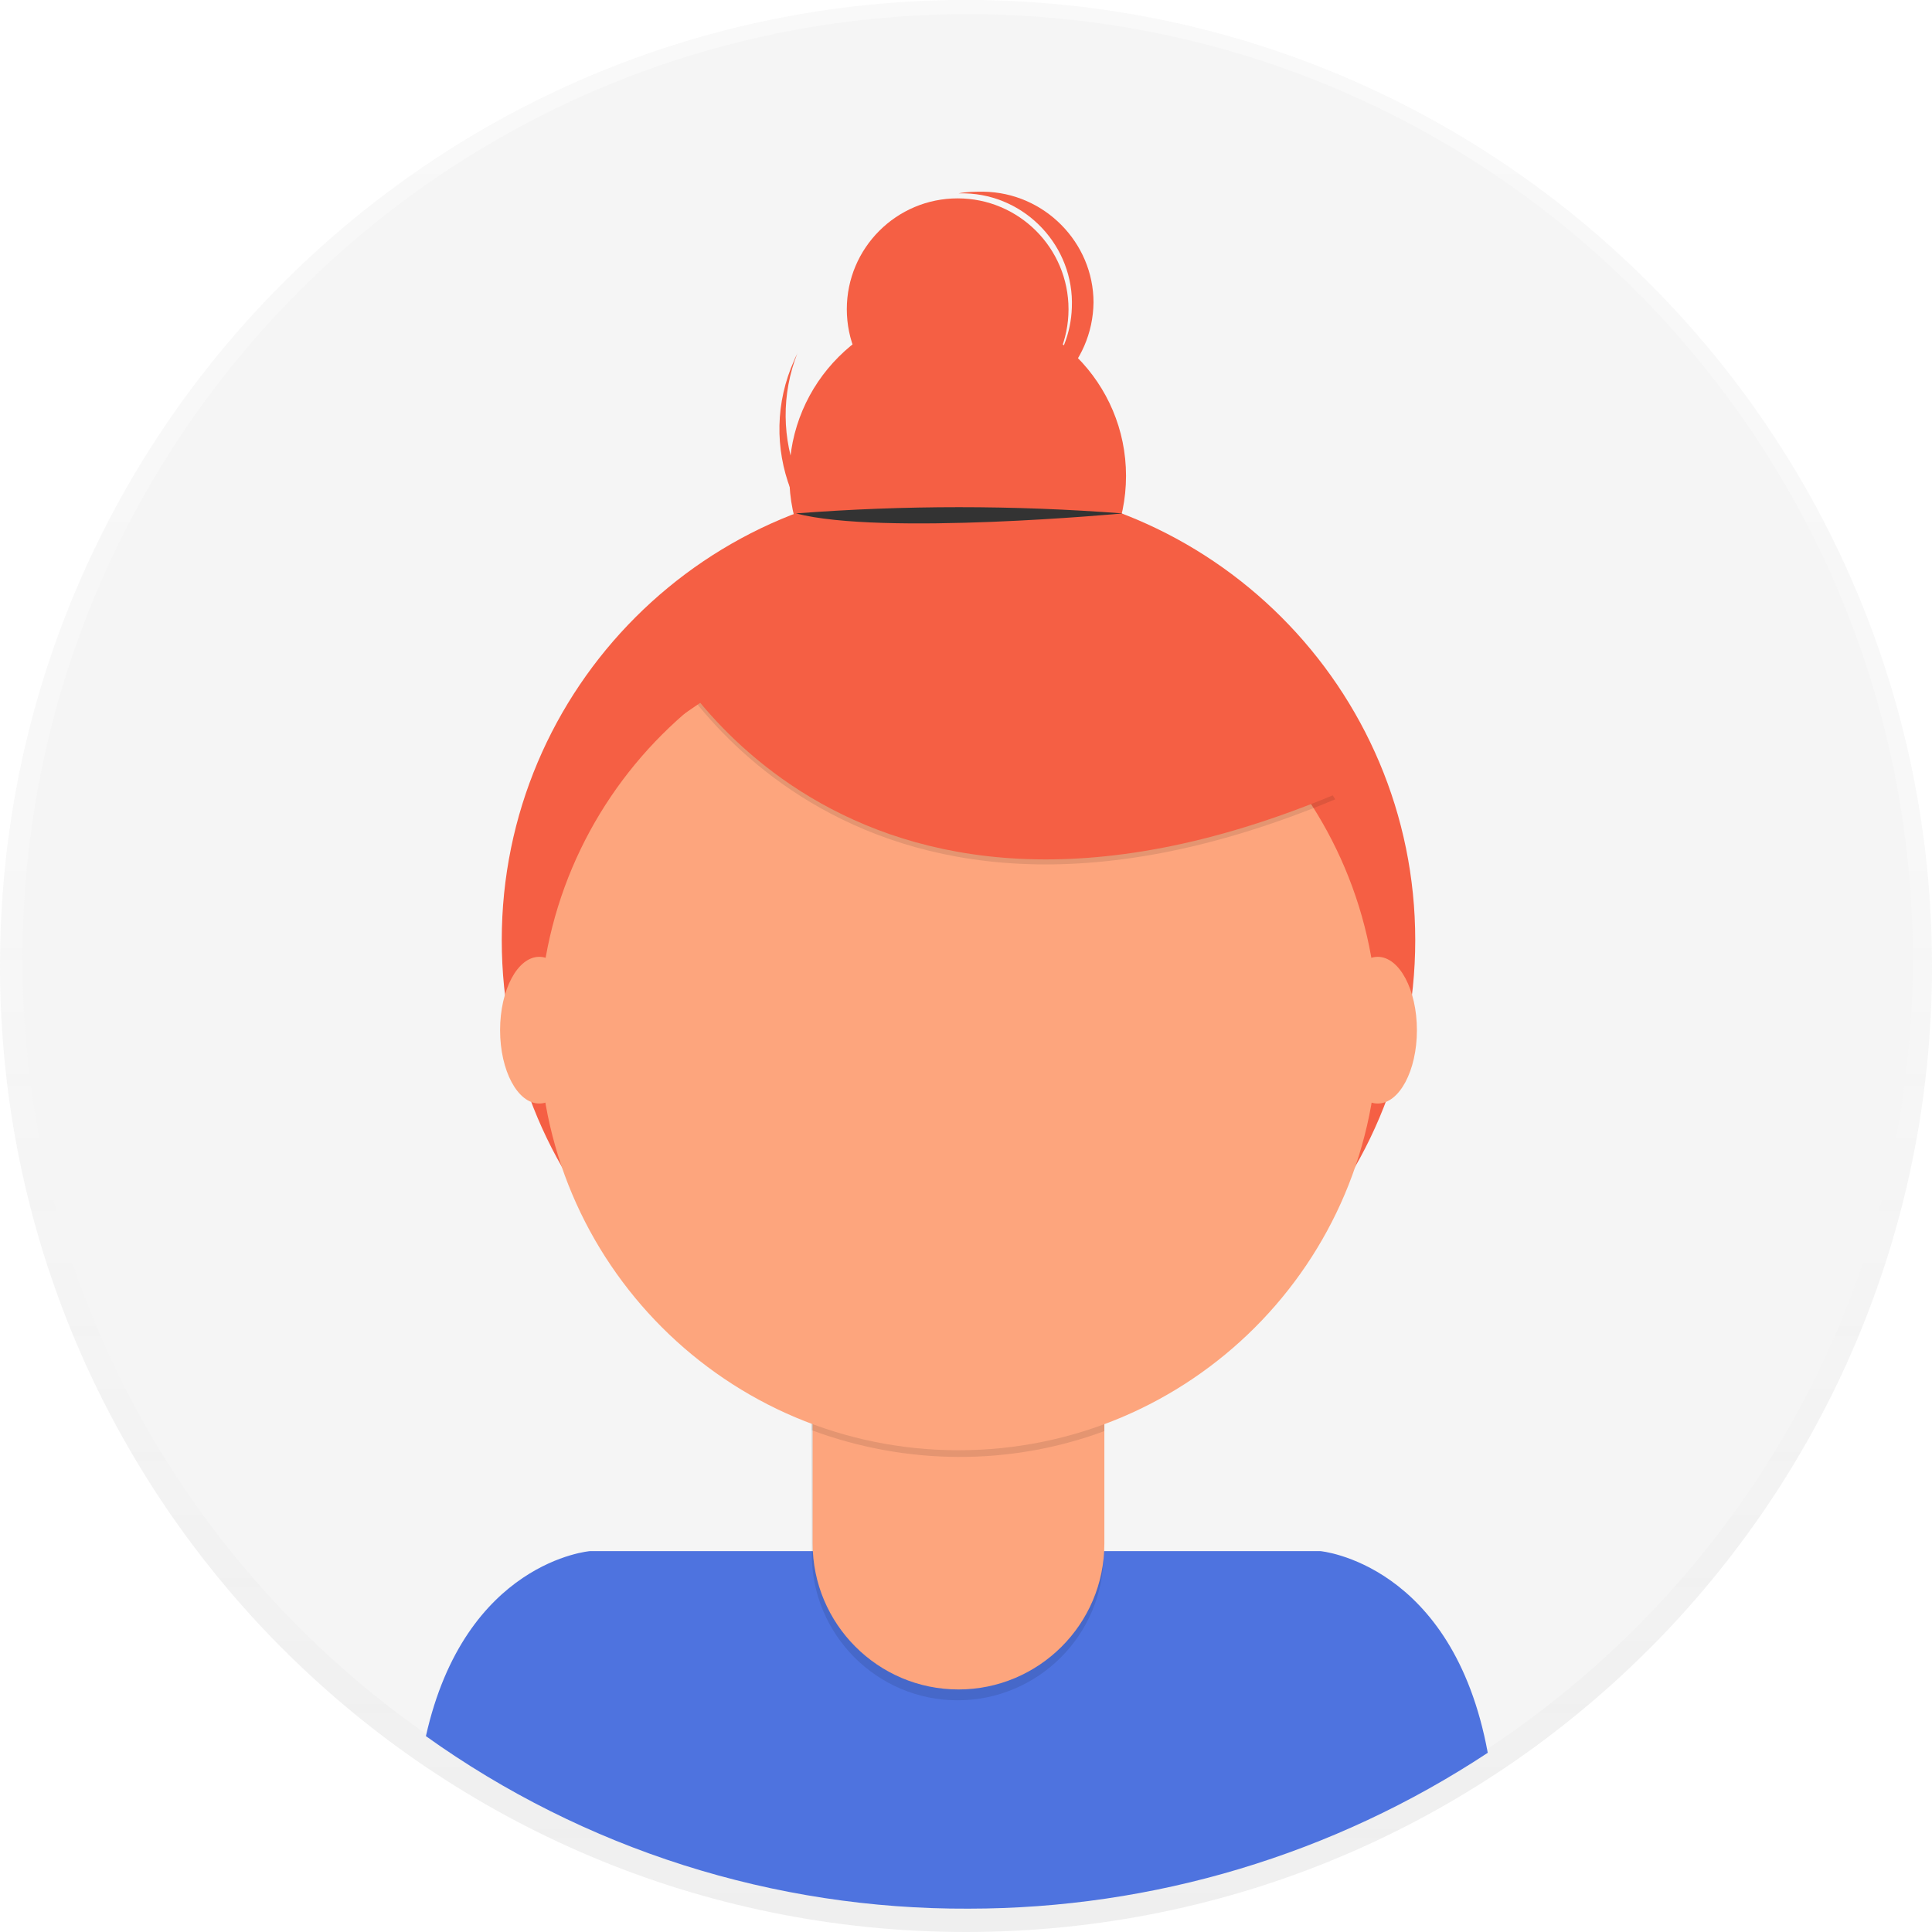
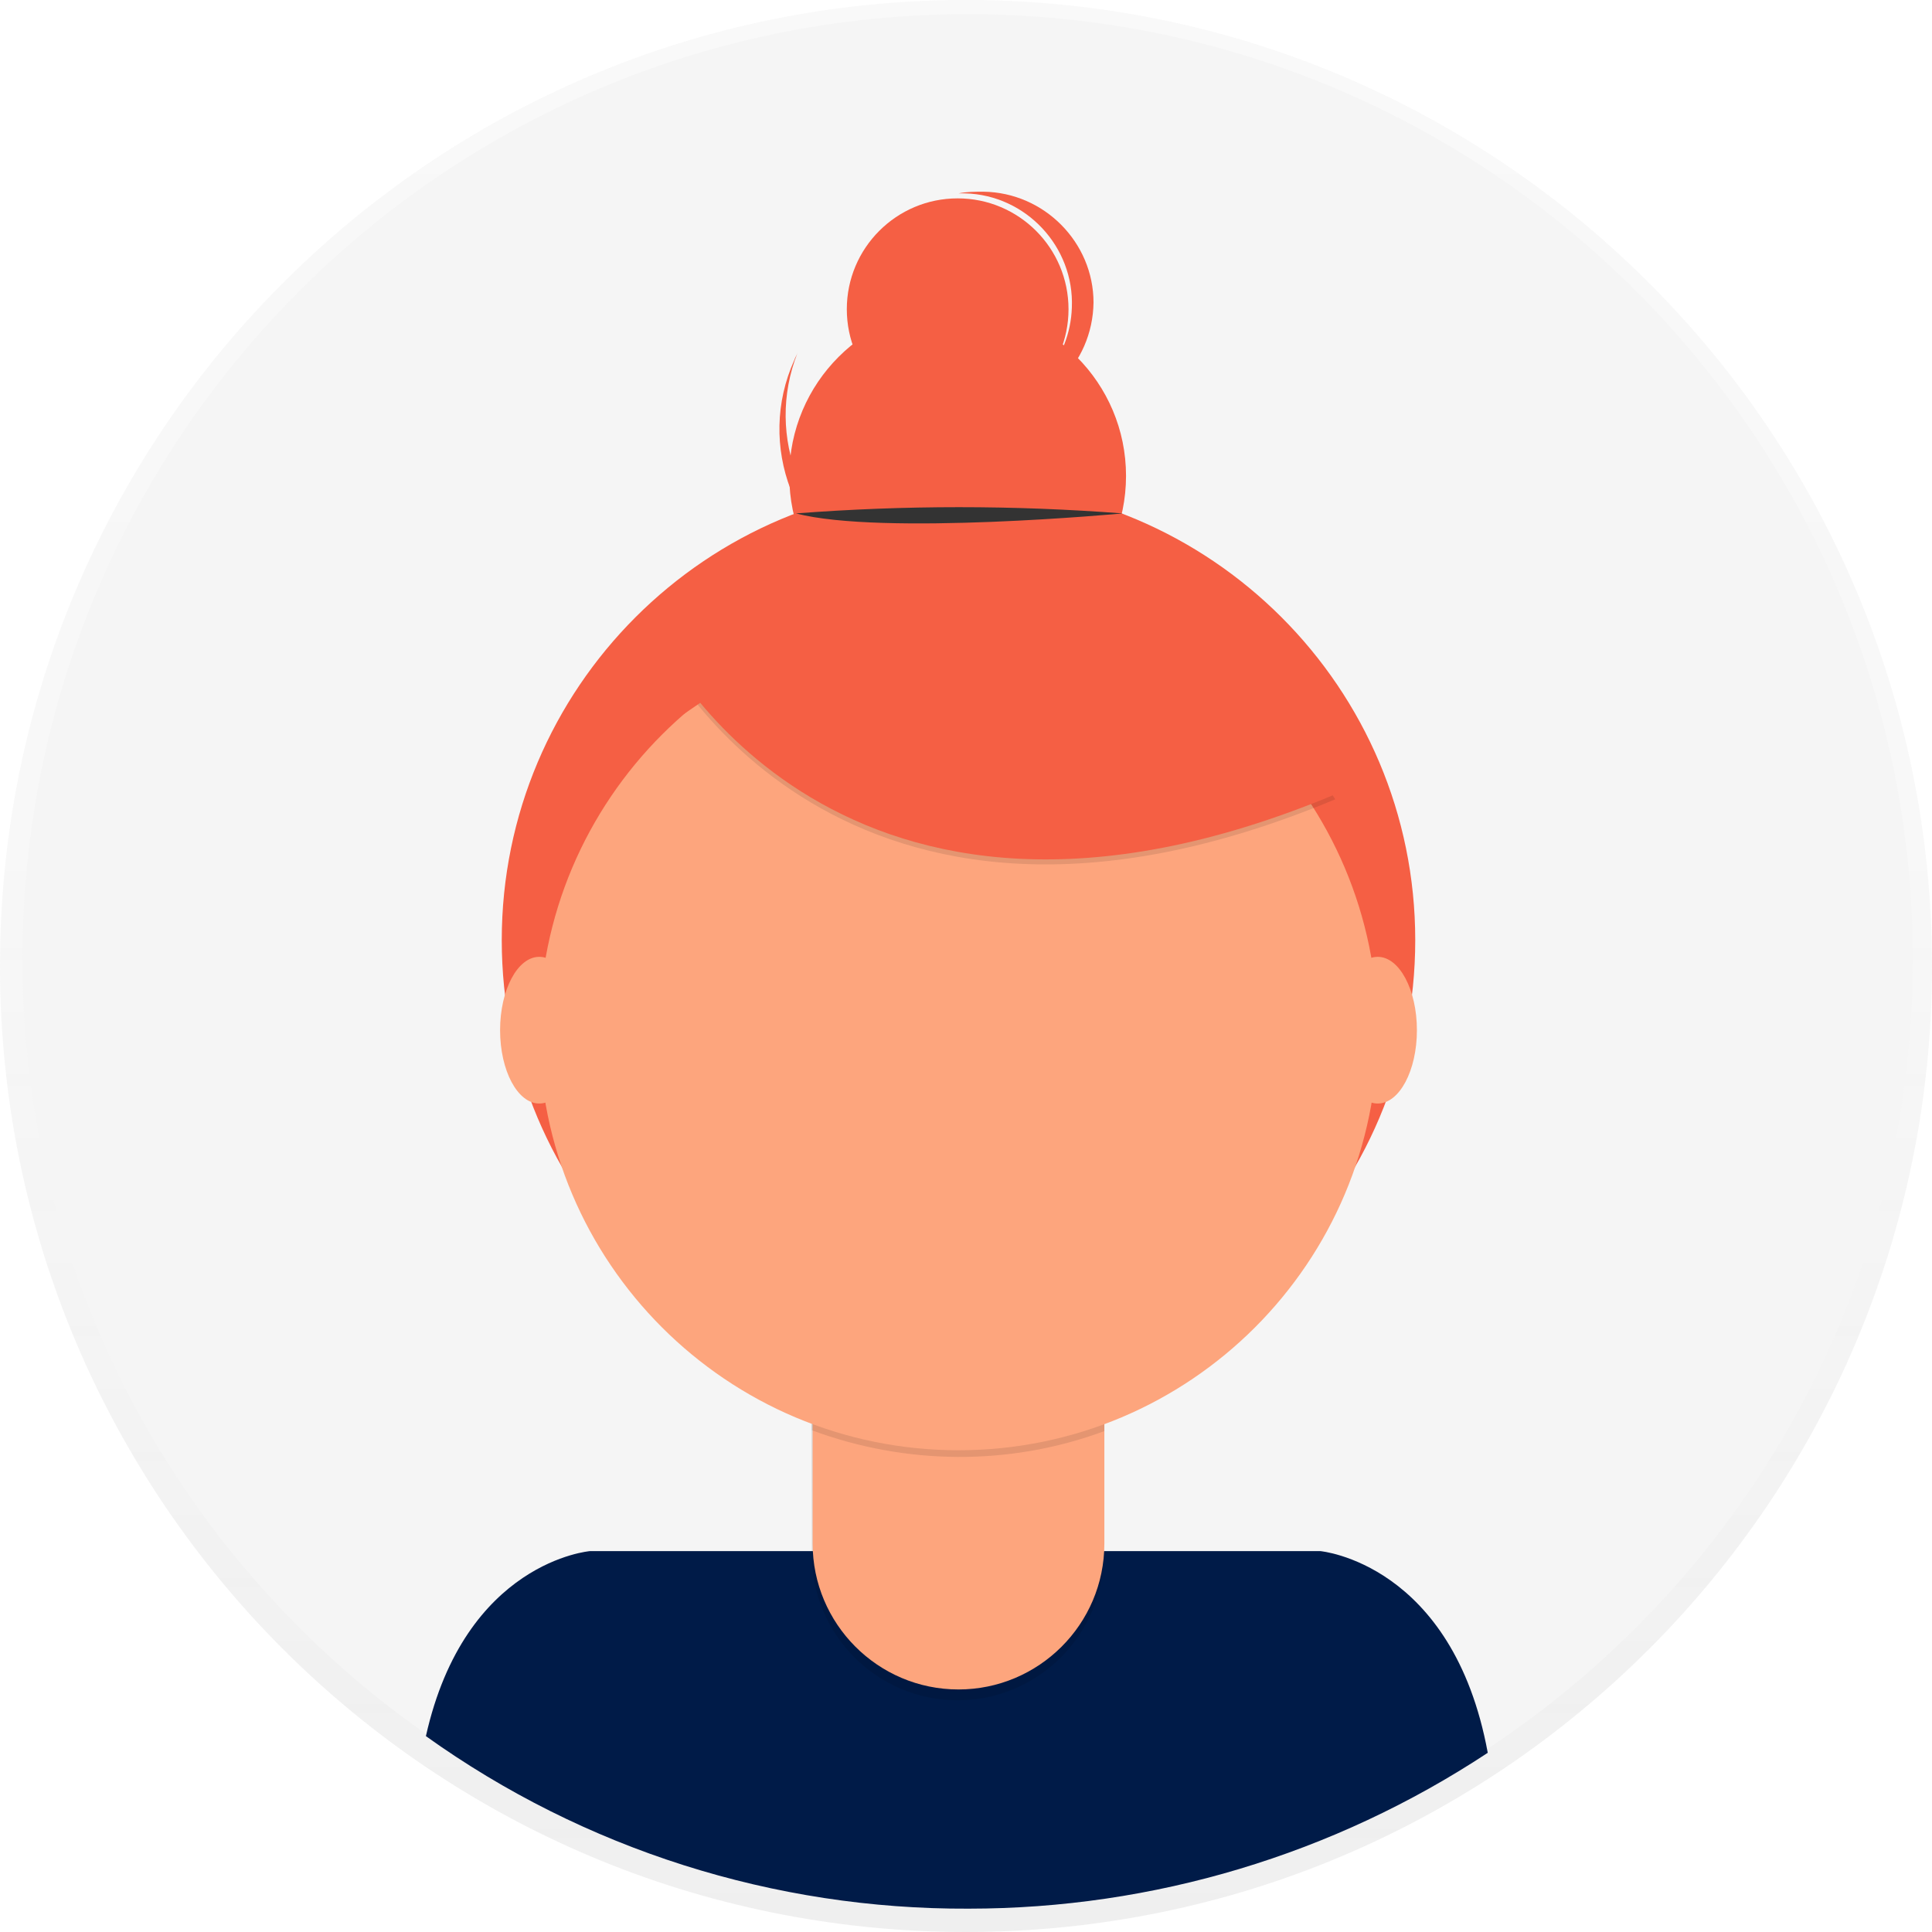
<svg xmlns="http://www.w3.org/2000/svg" version="1.1" id="_x38_8ce59e9-c4b8-4d1d-9d7a-ce0190159aa8" x="0px" y="0px" viewBox="0 0 231.8 231.8" style="enable-background:new 0 0 231.8 231.8;" xml:space="preserve">
  <style type="text/css">
	.st0{opacity:0.5;}
	.st1{fill:url(#SVGID_1_);}
	.st2{fill:#F5F5F5;}
- 	.st3{fill:#4E73DF;}
+ 	.st3{fill:#001B48;}
	.st4{fill:#F55F44;}
	.st5{opacity:0.1;enable-background:new    ;}
	.st6{fill:#FDA57D;}
	.st7{fill:#333333;}
</style>
  <g class="st0">
    <linearGradient id="SVGID_1_" gradientUnits="userSpaceOnUse" x1="115.89" y1="9.36" x2="115.89" y2="241.14" gradientTransform="matrix(1 0 0 -1 0 241.14)">
      <stop offset="0" style="stop-color:#808080;stop-opacity:0.25" />
      <stop offset="0.54" style="stop-color:#808080;stop-opacity:0.12" />
      <stop offset="1" style="stop-color:#808080;stop-opacity:0.1" />
    </linearGradient>
    <circle class="st1" cx="115.9" cy="115.9" r="115.9" />
  </g>
  <circle class="st2" cx="116.1" cy="115.1" r="113.4" />
  <path class="st3" d="M116.2,229c22.2,0,43.8-6.5,62.3-18.7c-4.2-22.8-20.1-24.2-20.1-24.2H70.8c0,0-15,1.2-19.7,22.2  C70.1,221.9,92.9,229.1,116.2,229z" />
  <circle class="st4" cx="115" cy="112.8" r="54.8" />
  <path class="st5" d="M97.3,158.4h35.1l0,0v28.1c0,9.7-7.9,17.5-17.5,17.5l0,0l0,0c-9.7,0-17.5-7.9-17.5-17.5l0,0L97.3,158.4  L97.3,158.4z" />
  <path class="st6" d="M100.7,157.1h28.4c1.9,0,3.4,1.5,3.4,3.4l0,0v24.7c0,9.7-7.9,17.5-17.5,17.5l0,0l0,0c-9.7,0-17.5-7.9-17.5-17.5  l0,0v-24.7C97.4,158.6,98.8,157.1,100.7,157.1L100.7,157.1L100.7,157.1z" />
  <path class="st5" d="M97.4,171.6c11.3,4.2,23.8,4.3,35.1,0.1v-4.3H97.4V171.6z" />
  <circle class="st6" cx="115" cy="123.7" r="50.3" />
  <circle class="st4" cx="114.9" cy="57.1" r="20.2" />
  <circle class="st4" cx="114.9" cy="37.1" r="13.3" />
  <path class="st4" d="M106.2,68.2c-9.9-4.4-14.5-15.8-10.5-25.9c-0.1,0.3-0.3,0.6-0.4,0.9c-4.6,10.2,0,22.2,10.2,26.8  s22.2,0,26.8-10.2c0.1-0.3,0.2-0.6,0.4-0.9C127.6,68.5,116,72.6,106.2,68.2z" />
  <path class="st5" d="M79.2,77.9c0,0,21.2,43,81,18l-13.9-21.8l-24.7-8.9L79.2,77.9z" />
  <path class="st4" d="M79.2,77.3c0,0,21.2,43,81,18l-13.9-21.8l-24.7-8.9L79.2,77.3z" />
  <path class="st7" d="M95.5,61.6c13-1,26.1-1,39.2,0C134.7,61.6,105.8,64.3,95.5,61.6z" />
  <path class="st4" d="M118,23c-1,0-2,0-3,0.2h0.8c7.3,0.2,13.1,6.4,12.8,13.7c-0.2,6.2-4.7,11.5-10.8,12.6  c7.3,0.1,13.3-5.8,13.4-13.2C131.2,29.1,125.3,23.1,118,23L118,23z" />
  <ellipse class="st6" cx="64.7" cy="123.6" rx="4.7" ry="8.8" />
  <ellipse class="st6" cx="165.3" cy="123.6" rx="4.7" ry="8.8" />
  <polygon class="st4" points="76,78.6 85.8,73.5 88,81.6 82,85.7 " />
</svg>
